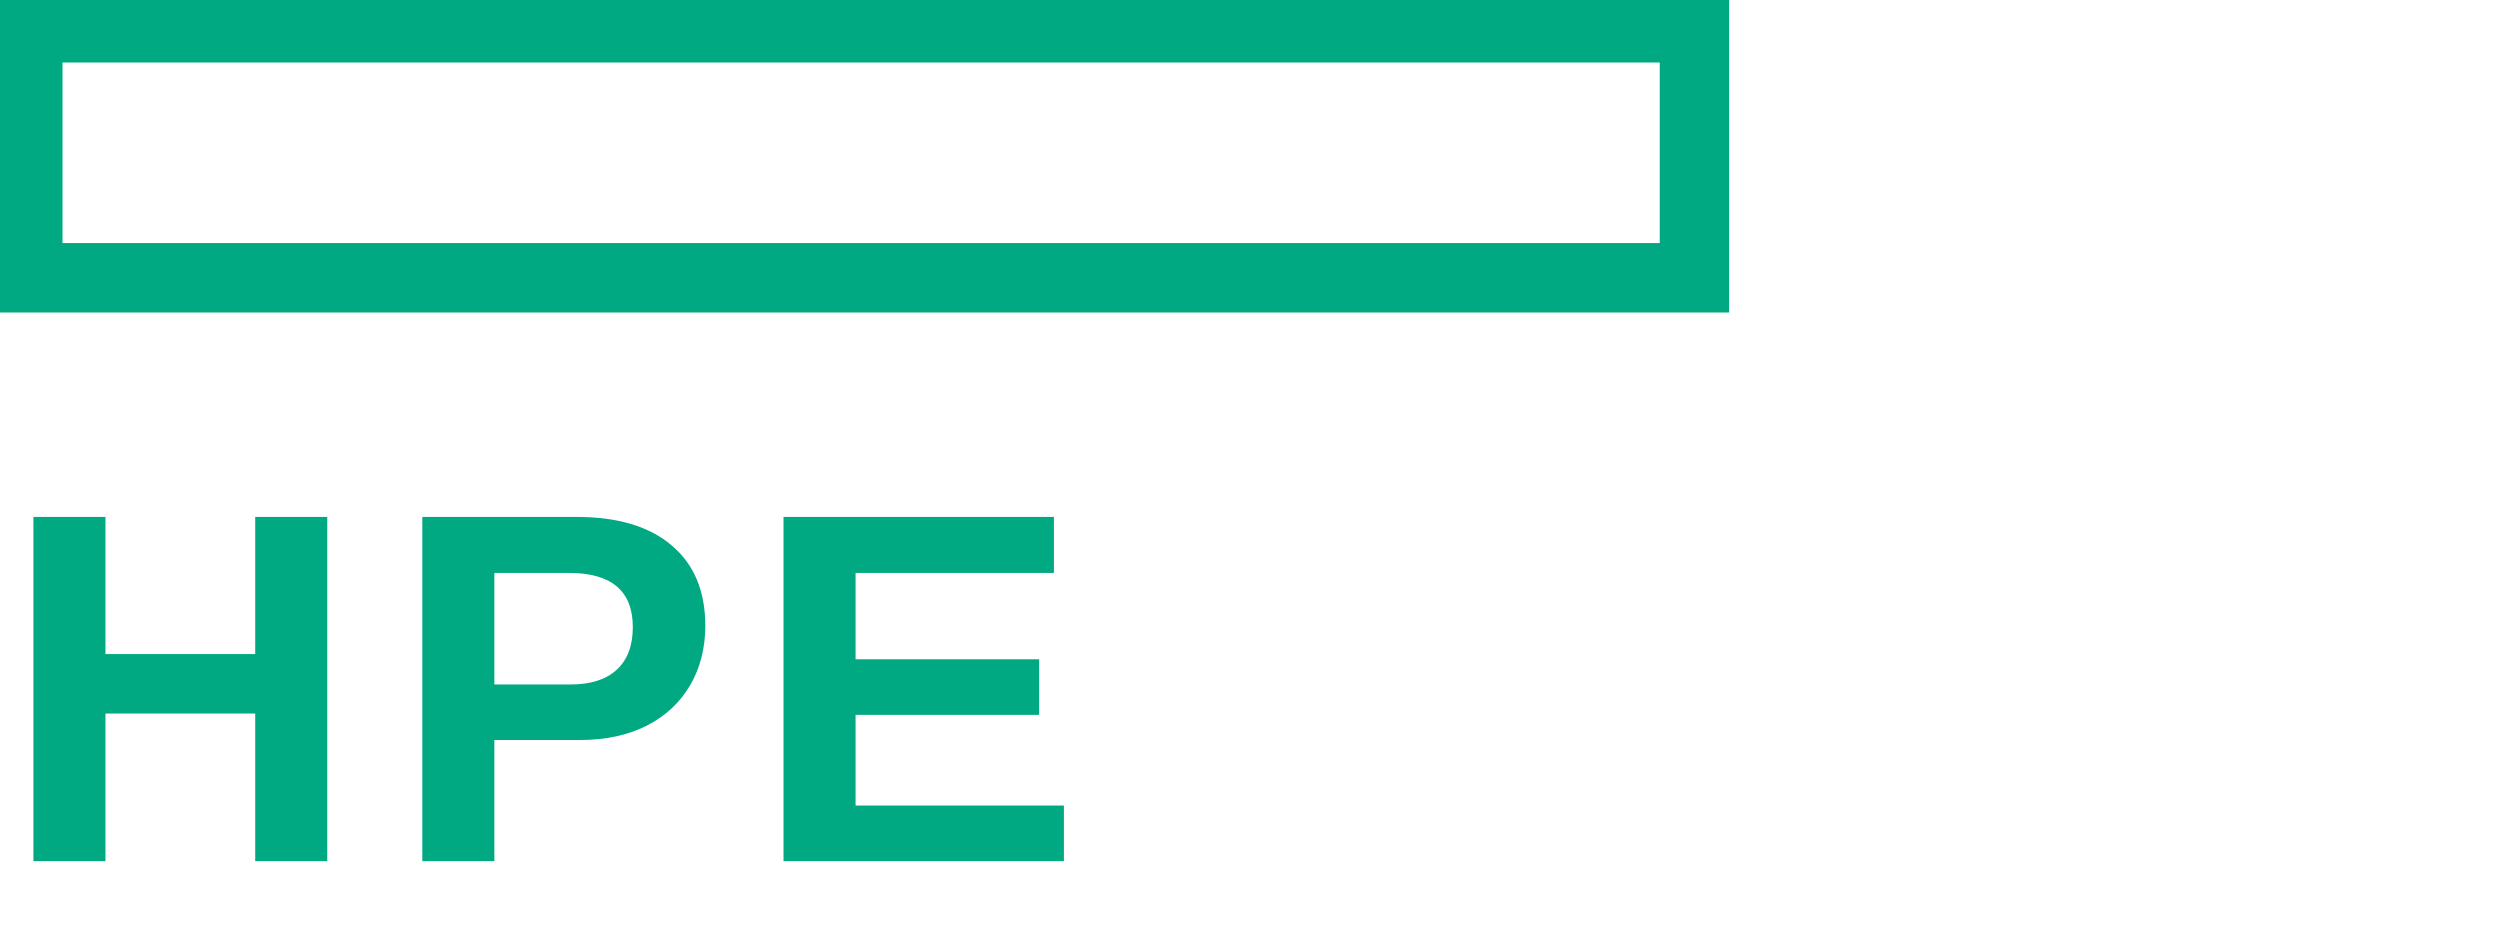
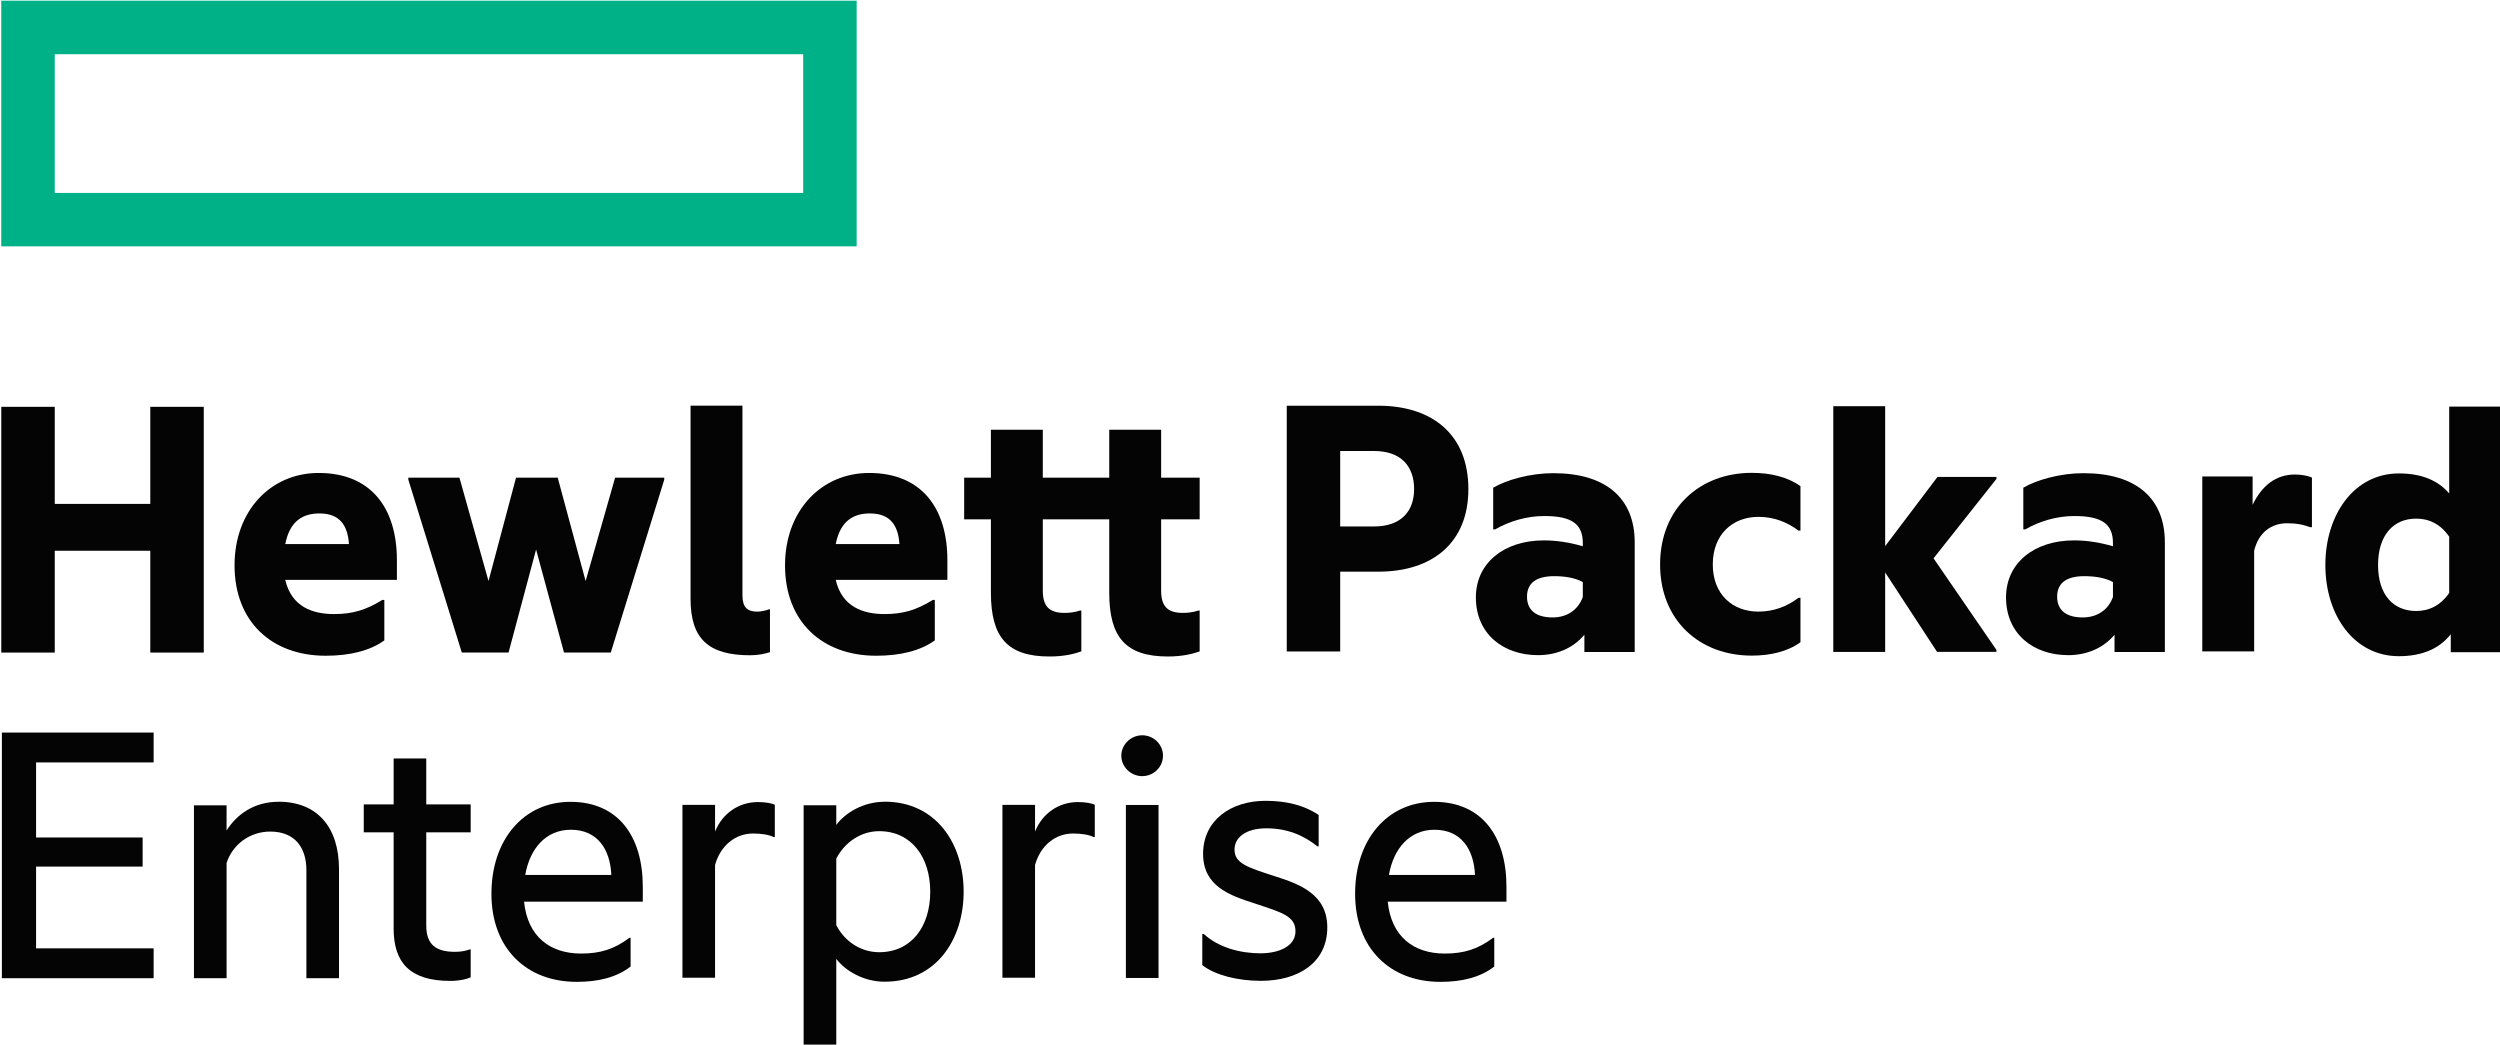
- <svg xmlns="http://www.w3.org/2000/svg" viewBox="0 0 90 34" role="img" aria-label="HPE">
-   <rect x="1" y="1" width="60" height="9" fill="none" stroke="#01A982" stroke-width="2.5" />
-   <text x="0" y="31" font-family="Arial, Helvetica, sans-serif" font-size="18" font-weight="700" letter-spacing="1" fill="#01A982">HPE</text>
+ <svg xmlns="http://www.w3.org/2000/svg" width="149.7mm" height="62.52mm" version="1.1" viewBox="0 0 530.5 221.5">
+   <g transform="matrix(.3864 0 0 .3864 168.1 -110.2)">
+     <g transform="matrix(7.446 0 0 7.446 2805 -1839)">
+       <path d="m-375.9 299.5h-55.2v-10.23h55.2zm3.944-14.18h-63.09v18.12h63.09z" style="fill:#00b188" />
+       <g transform="matrix(1.25 0 0 -1.25 -431.1 333.4)">
+         <path d="m0 0h-3.155v14.5h3.155v-5.728h5.637v5.728h3.155v-14.5h-3.155v6.007h-5.637v-6.007" style="fill:#040404" />
+       </g>
+       <g transform="matrix(1.25 0 0 -1.25 -414.1 325.4)">
+         <path d="m0 0h3.758c-0.07 1.066-0.51 1.809-1.74 1.809-0.928 0-1.74-0.395-2.018-1.809zm2.389-6.587c-3.201 0-5.381 2.018-5.381 5.333 0 3.225 2.134 5.451 4.964 5.451 3.085 0 4.616-2.064 4.616-5.149v-1.16h-6.588c0.372-1.599 1.624-2.016 2.877-2.016 1.09 0 1.878 0.231 2.852 0.835h0.117v-2.389c-0.835-0.604-2.019-0.905-3.457-0.905" style="fill:#040404" />
+       </g>
+       <g transform="matrix(1.25 0 0 -1.25 -395.6 325.8)">
+         <path d="m0 0-1.624-6.076h-2.76l-3.155 10.2v0.116h3.016l1.716-6.1 1.624 6.1h2.459l1.647-6.1 1.74 6.1h2.9v-0.116l-3.155-10.2h-2.761l-1.647 6.076" style="fill:#040404" />
+       </g>
+       <g transform="matrix(1.25 0 0 -1.25 -379.8 333.6)">
+         <path d="m0 0c-2.505 0-3.526 0.997-3.526 3.339v11.39h3.062v-11.18c0-0.719 0.278-0.974 0.881-0.974 0.209 0 0.511 0.069 0.696 0.139h0.047v-2.528c-0.255-0.092-0.696-0.185-1.16-0.185" style="fill:#040404" />
+       </g>
+       <g transform="matrix(1.25 0 0 -1.25 -373.5 325.4)">
+         <path d="m0 0h3.758c-0.07 1.066-0.51 1.809-1.74 1.809-0.927 0-1.74-0.395-2.018-1.809zm2.389-6.587c-3.201 0-5.381 2.018-5.381 5.333 0 3.225 2.134 5.451 4.964 5.451 3.085 0 4.616-2.064 4.616-5.149v-1.16h-6.588c0.371-1.599 1.624-2.016 2.876-2.016 1.091 0 1.879 0.231 2.854 0.835h0.116v-2.389c-0.835-0.604-2.018-0.905-3.457-0.905" style="fill:#040404" />
+       </g>
+       <g transform="matrix(1.25 0 0 -1.25 -349.5 320.5)">
+         <path d="m0 0h2.273v-2.458h-2.273v-4.198c0-0.905 0.348-1.323 1.276-1.323 0.255 0 0.58 0.024 0.928 0.14h0.069v-2.412c-0.394-0.14-0.997-0.301-1.878-0.301-2.483 0-3.457 1.136-3.457 3.757v4.337h-3.92v-4.198c0-0.905 0.348-1.323 1.275-1.323 0.256 0 0.581 0.024 0.929 0.14h0.069v-2.412c-0.394-0.14-0.998-0.301-1.878-0.301-2.483 0-3.457 1.136-3.457 3.757v4.337h-1.578v2.458h1.578v2.829h3.062v-2.829h3.92v2.829h3.062v-2.829" style="fill:#040404" />
+       </g>
+       <g transform="matrix(1.25 0 0 -1.25 -333.8 324.1)">
+         <path d="m0 0c1.602 0 2.366 0.904 2.366 2.203 0 1.346-0.764 2.25-2.366 2.25h-1.995v-4.453zm5.568 2.203c0-3.155-2.111-4.87-5.313-4.87h-2.25v-4.708h-3.153v14.5h5.403c3.202 0 5.313-1.716 5.313-4.917" style="fill:#040404" />
+       </g>
+       <g transform="matrix(1.25 0 0 -1.25 -318.4 329.3)">
+         <path d="m0 0v0.881c-0.464 0.254-1.066 0.347-1.693 0.347-0.997 0-1.6-0.37-1.6-1.205 0-0.859 0.603-1.23 1.507-1.23 0.858 0 1.508 0.441 1.786 1.207zm0.093-2.227c-0.673-0.812-1.669-1.206-2.738-1.206-2.017 0-3.665 1.228-3.665 3.41 0 2.017 1.648 3.362 4.013 3.362 0.742 0 1.509-0.116 2.297-0.347v0.184c0 1.114-0.626 1.6-2.272 1.6-1.045 0-2.042-0.3-2.901-0.788h-0.115v2.459c0.788 0.463 2.181 0.858 3.548 0.858 3.109 0 4.802-1.484 4.802-4.082v-6.47h-2.969v1.02" style="fill:#040404" />
+       </g>
+       <g transform="matrix(1.25 0 0 -1.25 -312.7 326.9)">
+         <path d="m0 0c0 3.317 2.344 5.404 5.406 5.404 1.09 0 2.11-0.232 2.876-0.788v-2.621h-0.117c-0.673 0.51-1.461 0.812-2.365 0.812-1.531 0-2.691-1.045-2.691-2.807s1.16-2.783 2.691-2.783c0.904 0 1.692 0.302 2.365 0.813h0.117v-2.621c-0.766-0.557-1.786-0.789-2.876-0.789-3.062 0-5.406 2.063-5.406 5.38" style="fill:#040404" />
+       </g>
+       <g transform="matrix(1.25 0 0 -1.25 -296.1 327.5)">
+         <path d="m0 0v-4.684h-3.061v14.5h3.061v-8.256l3.086 4.082h3.479v-0.116l-3.711-4.685 3.711-5.404v-0.116h-3.503l-3.062 4.684" style="fill:#040404" />
+       </g>
+       <g transform="matrix(1.25 0 0 -1.25 -279.3 329.3)">
+         <path d="m0 0v0.881c-0.463 0.254-1.067 0.347-1.693 0.347-0.997 0-1.6-0.37-1.6-1.205 0-0.859 0.603-1.23 1.506-1.23 0.86 0 1.509 0.441 1.787 1.207zm0.093-2.227c-0.673-0.812-1.671-1.206-2.737-1.206-2.019 0-3.665 1.228-3.665 3.41 0 2.017 1.646 3.362 4.014 3.362 0.742 0 1.506-0.116 2.295-0.347v0.184c0 1.114-0.626 1.6-2.273 1.6-1.043 0-2.042-0.3-2.9-0.788h-0.116v2.459c0.789 0.463 2.181 0.858 3.549 0.858 3.11 0 4.803-1.484 4.803-4.082v-6.47h-2.97v1.02" style="fill:#040404" />
+       </g>
+       <g transform="matrix(1.25 0 0 -1.25 -269 322.5)">
+         <path d="m0 0c0.556 1.137 1.369 1.786 2.506 1.786 0.417 0 0.834-0.093 0.995-0.186v-2.922h-0.115c-0.348 0.14-0.765 0.232-1.345 0.232-0.951 0-1.693-0.557-1.949-1.623v-5.938h-3.061v10.32h2.969v-1.67" style="fill:#040404" />
+       </g>
+       <g transform="matrix(1.25 0 0 -1.25 -254.5 329)">
+         <path d="m0 0v3.317c-0.51 0.742-1.182 1.066-1.949 1.066-1.344 0-2.249-0.975-2.249-2.737s0.905-2.713 2.249-2.713c0.767 0 1.439 0.325 1.949 1.067zm0.092-2.436c-0.649-0.835-1.67-1.298-3.061-1.298-2.645 0-4.338 2.411-4.338 5.38s1.693 5.404 4.338 5.404c1.345 0 2.319-0.418 2.969-1.183v5.125h3.062v-14.49h-2.97v1.066" style="fill:#040404" />
+       </g>
+       <g transform="matrix(1.25 0 0 -1.25 -435 339.3)">
+         <path d="m0 0h8.954v-1.762h-6.936v-4.429h6.286v-1.717h-6.286v-4.824h6.936v-1.762h-8.954v14.49" style="fill:#040404" />
+       </g>
+       <g transform="matrix(1.25 0 0 -1.25 -414.6 344.4)">
+         <path d="m0 0c2.296 0 3.572-1.508 3.572-3.988v-6.425h-1.925v6.378c0 1.322-0.673 2.273-2.134 2.273-1.206 0-2.227-0.766-2.575-1.855v-6.796h-1.925v10.2h1.925v-1.484c0.603 0.951 1.624 1.693 3.062 1.693" style="fill:#040404" />
+       </g>
+       <g transform="matrix(1.25 0 0 -1.25 -403.7 344.6)">
+         <path d="m0 0h2.621v-1.647h-2.621v-5.496c0-1.159 0.603-1.554 1.693-1.554 0.301 0 0.626 0.046 0.858 0.139h0.07v-1.646c-0.278-0.116-0.673-0.209-1.206-0.209-2.39 0-3.34 1.091-3.34 3.084v5.682h-1.763v1.647h1.763v2.712h1.925v-2.712" style="fill:#040404" />
+       </g>
+       <g transform="matrix(1.25 0 0 -1.25 -396.4 349.8)">
+         <path d="m0 0h5.08c-0.069 1.507-0.812 2.666-2.389 2.666-1.461 0-2.413-1.09-2.691-2.666zm3.039-6.309c-2.993 0-5.034 1.995-5.034 5.195 0 3.201 1.902 5.427 4.663 5.427 2.807 0 4.268-2.018 4.268-5.009v-0.882h-7.006c0.209-2.064 1.532-3.061 3.364-3.061 1.137 0 1.948 0.255 2.853 0.928h0.07v-1.694c-0.835-0.649-1.926-0.904-3.178-0.904" style="fill:#040404" />
+       </g>
+       <g transform="matrix(1.25 0 0 -1.25 -382.4 346.6)">
+         <path d="m0 0c0.441 1.09 1.416 1.739 2.528 1.739 0.442 0 0.836-0.069 0.998-0.162v-1.901h-0.069c-0.279 0.138-0.743 0.208-1.207 0.208-1.043 0-1.925-0.695-2.25-1.855v-6.656h-1.925v10.2h1.925v-1.577" style="fill:#040404" />
+       </g>
+       <g transform="matrix(1.25 0 0 -1.25 -370.3 355.5)">
+         <path d="m0 0c1.902 0 3.016 1.507 3.016 3.572 0 2.04-1.114 3.57-3.016 3.57-1.044 0-2.018-0.626-2.528-1.622v-3.921c0.51-0.996 1.484-1.599 2.528-1.599zm0.325 8.882c3.038 0 4.662-2.482 4.662-5.31 0-2.831-1.624-5.312-4.662-5.312-1.253 0-2.32 0.649-2.853 1.346v-5.057h-1.926v14.12h1.926v-1.159c0.533 0.719 1.6 1.368 2.853 1.368" style="fill:#040404" />
+       </g>
+       <g transform="matrix(1.25 0 0 -1.25 -358.8 346.6)">
+         <path d="m0 0c0.44 1.09 1.415 1.739 2.528 1.739 0.441 0 0.835-0.069 0.997-0.162v-1.901h-0.069c-0.278 0.138-0.742 0.208-1.206 0.208-1.044 0-1.925-0.695-2.25-1.855v-6.656h-1.925v10.2h1.925v-1.577" style="fill:#040404" />
+       </g>
+       <g transform="matrix(1.25 0 0 -1.25 -350.9 339.5)">
+         <path d="m0 0c0.673 0 1.229-0.533 1.229-1.206s-0.556-1.206-1.229-1.206c-0.649 0-1.23 0.533-1.23 1.206s0.581 1.206 1.23 1.206" style="fill:#040404" />
+       </g>
+       <path d="m-352.1 357.4h2.408v-12.76h-2.408z" style="fill:#040404" />
+       <g transform="matrix(1.25 0 0 -1.25 -341.1 349.9)">
+         <path d="m0 0c1.461-0.463 3.084-1.066 3.084-3.014 0-2.088-1.716-3.155-3.919-3.155-1.346 0-2.691 0.325-3.457 0.928v1.832h0.093c0.859-0.788 2.134-1.136 3.34-1.136 1.09 0 2.065 0.418 2.065 1.299 0 0.904-0.811 1.113-2.413 1.646-1.438 0.464-3.038 0.998-3.038 2.922 0 1.972 1.623 3.131 3.688 3.131 1.206 0 2.273-0.255 3.131-0.835v-1.856h-0.069c-0.834 0.673-1.81 1.068-3.016 1.068s-1.879-0.534-1.879-1.253c0-0.812 0.742-1.043 2.39-1.577" style="fill:#040404" />
+       </g>
+       <g transform="matrix(1.25 0 0 -1.25 -332.7 349.8)">
+         <path d="m0 0h5.079c-0.069 1.507-0.811 2.666-2.389 2.666-1.461 0-2.412-1.09-2.69-2.666zm3.038-6.309c-2.992 0-5.033 1.995-5.033 5.195 0 3.201 1.902 5.427 4.662 5.427 2.808 0 4.268-2.018 4.268-5.009v-0.882h-7.005c0.209-2.064 1.531-3.061 3.363-3.061 1.138 0 1.949 0.255 2.853 0.928h0.07v-1.694c-0.834-0.649-1.925-0.904-3.178-0.904" style="fill:#040404" />
+       </g>
+     </g>
+   </g>
</svg>
